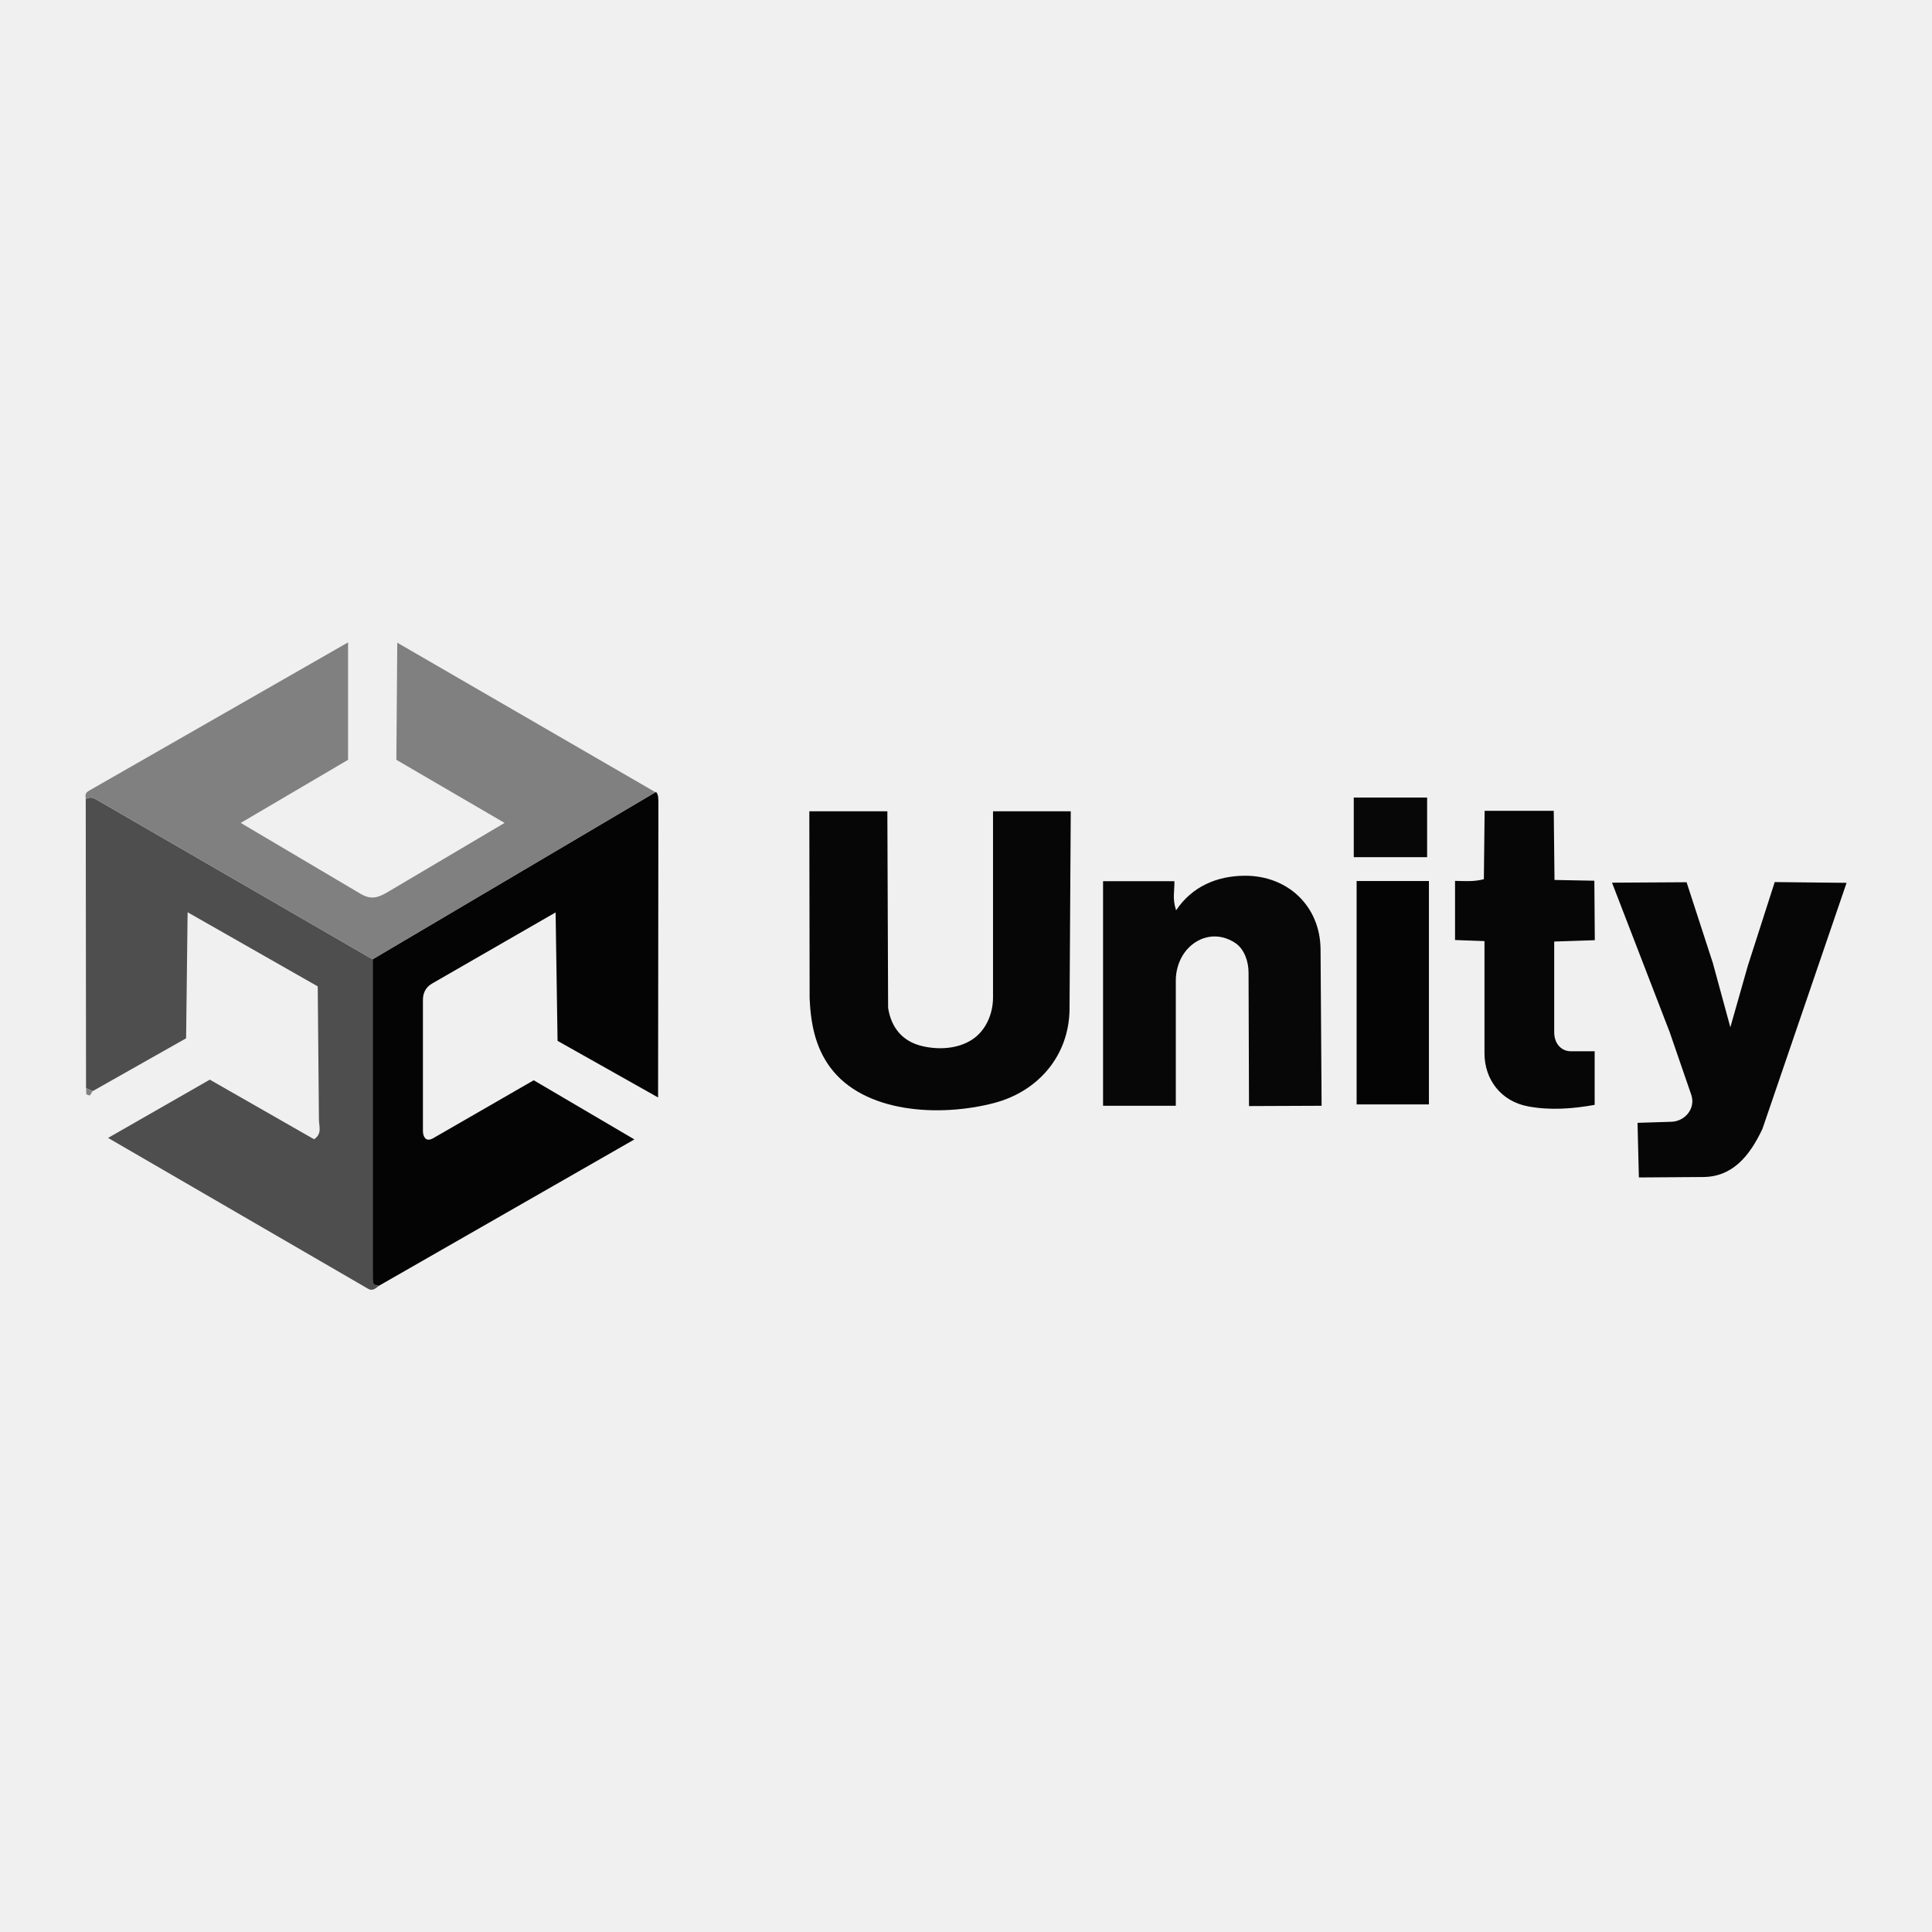
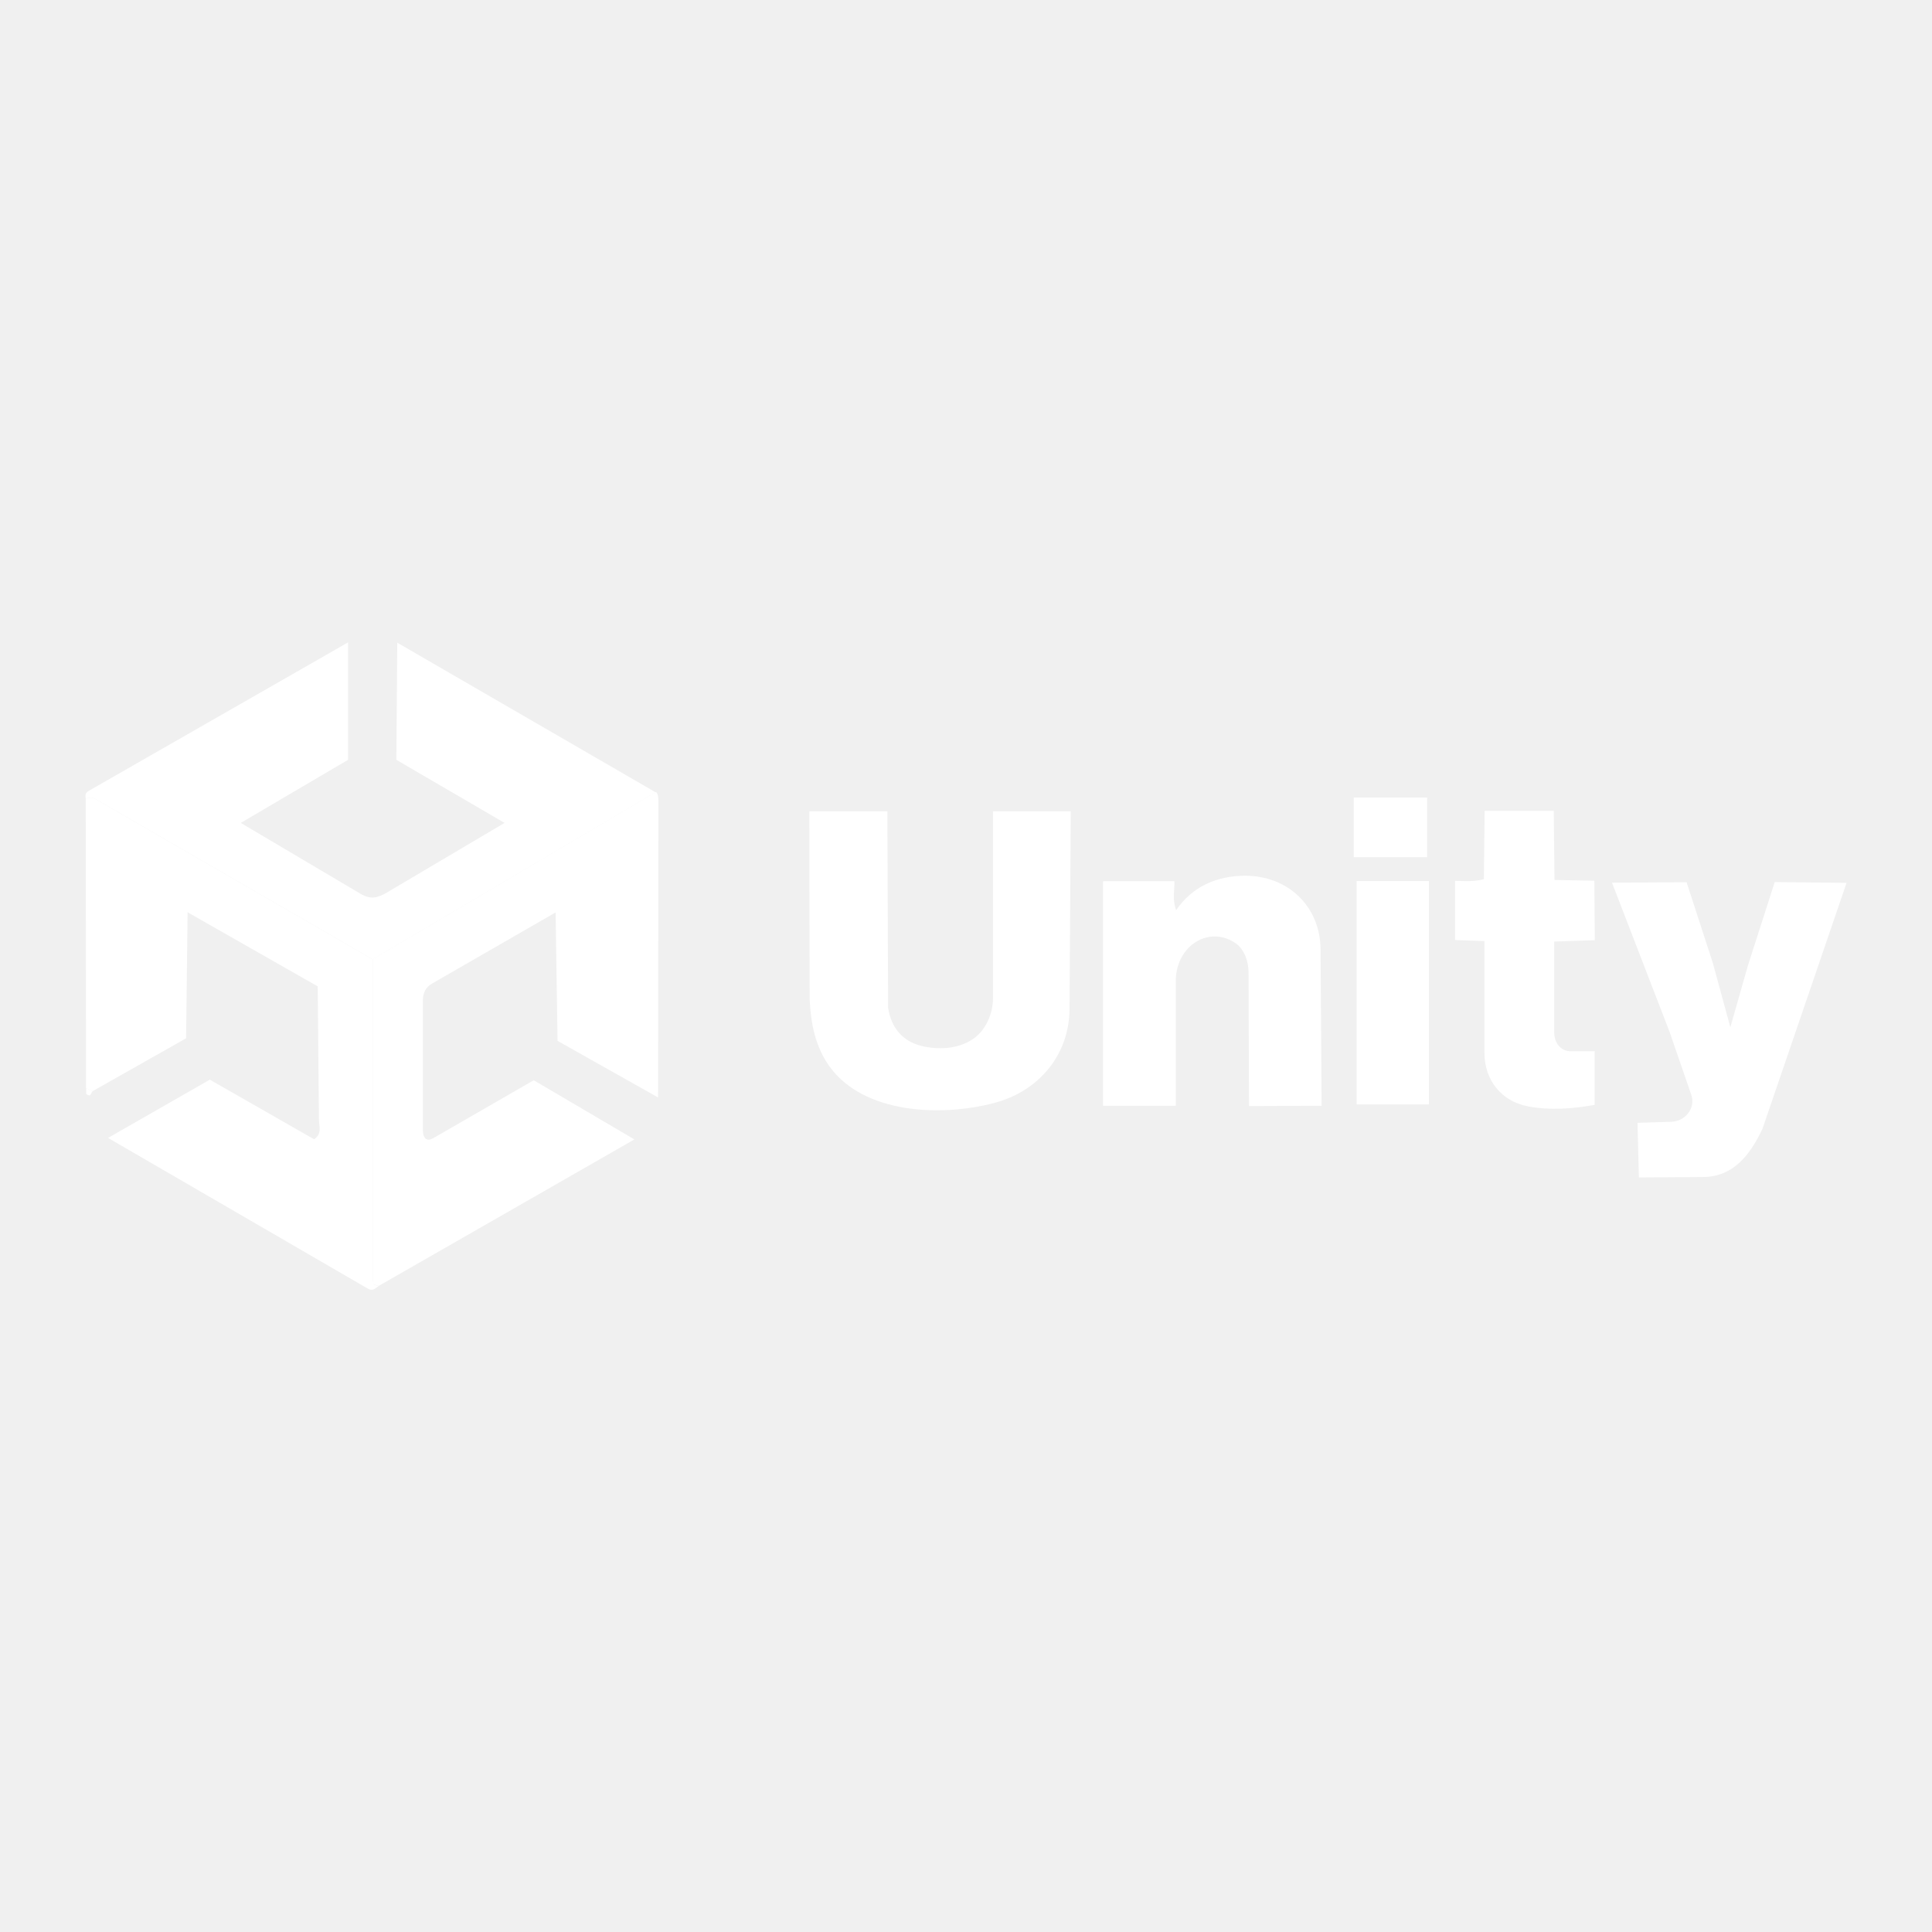
<svg xmlns="http://www.w3.org/2000/svg" id="Capa_1" data-name="Capa 1" viewBox="0 0 128 128">
  <defs>
    <style>
      .cls-1 {
-         fill: #4e4e4e;
-       }
- 
-       .cls-2 {
-         fill: #060606;
-       }
- 
-       .cls-3 {
-         fill: gray;
-       }
- 
-       .cls-4 {
-         fill: #040404;
-       }
- 
-       .cls-5 {
-         fill: #070707;
+         fill: #fff;
      }
    </style>
  </defs>
  <g>
    <g>
-       <path class="cls-2" d="M65.78,53.75h5.16s-.08,13.09-.08,13.09c-.02,3.08-2.06,5.47-5.01,6.24-3.61.94-8.61.67-10.85-2.37-.99-1.34-1.29-2.92-1.36-4.57l-.02-12.39h5.17s.05,13.02.05,13.02c.2,1.31.95,2.22,2.23,2.53,1.07.26,2.36.21,3.33-.42.91-.59,1.39-1.7,1.39-2.79v-12.34Z" />
-       <path class="cls-5" d="M79.77,62.15c-1.22.42-1.87,1.61-1.87,2.82v8.29s-4.82,0-4.82,0v-14.88s4.73,0,4.73,0c.01.65-.15,1.16.11,1.93,1.05-1.57,2.7-2.28,4.54-2.29,2.84-.02,5.01,2,5.03,4.88l.07,10.36-4.81.02-.03-8.84c0-.76-.29-1.54-.83-1.93s-1.34-.62-2.13-.35Z" />
-       <path class="cls-2" d="M116.77,74.78c-.85,1.82-2,3.19-3.93,3.2l-4.26.03-.09-3.62,2.25-.07c.9-.03,1.62-.89,1.31-1.79l-1.43-4.15-3.82-9.9,4.94-.03,1.74,5.35,1.16,4.26,1.16-4.08,1.78-5.54,4.76.05-5.57,16.29Z" />
-       <path class="cls-2" d="M105.65,69.68v3.52c-1.49.27-2.99.37-4.41.1-1.78-.33-2.89-1.76-2.89-3.53v-7.42s-1.95-.07-1.95-.07v-3.92c.61.01,1.22.07,1.91-.11l.05-4.53h4.58s.05,4.58.05,4.58l2.64.05.03,3.94-2.69.09v6.01c0,.69.41,1.25,1.1,1.26h1.6Z" />
-       <rect class="cls-4" x="89.88" y="58.37" width="4.79" height="14.8" />
-       <rect class="cls-5" x="89.87" y="52.53" width="4.86" height="3.95" transform="translate(-.18 .31)" />
+       <path class="cls-1" d="M65.78,53.75h5.16s-.08,13.09-.08,13.09c-.02,3.08-2.06,5.47-5.01,6.24-3.61.94-8.61.67-10.85-2.37-.99-1.34-1.29-2.92-1.36-4.57l-.02-12.39h5.17s.05,13.02.05,13.02c.2,1.31.95,2.22,2.23,2.53,1.07.26,2.36.21,3.33-.42.91-.59,1.39-1.7,1.39-2.79v-12.34Z" />
+       <path class="cls-1" d="M79.77,62.15c-1.22.42-1.87,1.61-1.87,2.82v8.29s-4.82,0-4.82,0v-14.88s4.73,0,4.73,0c.01.65-.15,1.16.11,1.93,1.05-1.57,2.7-2.28,4.54-2.29,2.84-.02,5.01,2,5.03,4.88l.07,10.36-4.81.02-.03-8.84c0-.76-.29-1.54-.83-1.93s-1.34-.62-2.13-.35Z" />
+       <path class="cls-1" d="M116.77,74.78c-.85,1.82-2,3.19-3.93,3.2l-4.26.03-.09-3.62,2.25-.07c.9-.03,1.62-.89,1.31-1.79l-1.43-4.15-3.82-9.9,4.94-.03,1.74,5.35,1.16,4.26,1.16-4.08,1.78-5.54,4.76.05-5.57,16.29Z" />
+       <path class="cls-1" d="M105.65,69.68v3.52c-1.49.27-2.99.37-4.41.1-1.78-.33-2.89-1.76-2.89-3.53v-7.42s-1.95-.07-1.95-.07v-3.92c.61.01,1.22.07,1.91-.11l.05-4.53h4.58s.05,4.58.05,4.58l2.64.05.03,3.94-2.69.09v6.01c0,.69.41,1.25,1.1,1.26h1.6Z" />
+       <rect class="cls-1" x="89.88" y="58.37" width="4.79" height="14.8" />
+       <rect class="cls-1" x="89.87" y="52.53" width="4.86" height="3.95" transform="translate(-.18 .31)" />
    </g>
    <g>
      <path class="cls-1" d="M24.69,63.56v21.14c0,.17.06.35.11.42.05.05.2.01.28.09-.15.09-.36.37-.7.17l-17.22-9.99,6.74-3.86,6.91,3.95c.55-.38.32-.85.32-1.33l-.08-8.8-8.62-4.91-.1,8.35-6.19,3.5-.44-.2-.02-19.14c.27-.17.44-.13.77.06l18.24,10.55Z" />
-       <path class="cls-4" d="M25.07,85.2c-.07-.08-.23-.04-.28-.09-.06-.06-.1-.25-.1-.42v-21.14s18.76-11.08,18.76-11.08c.18.1.17.53.17.69l-.02,19.55-6.66-3.75-.13-8.51-8.18,4.71c-.42.24-.61.62-.61,1.09v8.68c0,.23.07.4.16.49.12.12.3.11.5,0l6.68-3.85,6.67,3.92-16.95,9.71Z" />
-       <path class="cls-3" d="M43.45,52.48l-18.76,11.08-18.24-10.55c-.33-.19-.5-.23-.77-.06,0-.2-.1-.38.21-.56l17.17-9.83v7.78s-7.11,4.18-7.11,4.18l7.91,4.68c.7.42,1.15.3,1.81-.09l7.76-4.59-7.17-4.18.06-7.76,17.13,9.92Z" />
+       <path class="cls-1" d="M25.07,85.2c-.07-.08-.23-.04-.28-.09-.06-.06-.1-.25-.1-.42v-21.14s18.76-11.08,18.76-11.08c.18.1.17.53.17.69l-.02,19.55-6.66-3.75-.13-8.51-8.18,4.71c-.42.24-.61.62-.61,1.09v8.68c0,.23.07.4.16.49.12.12.3.11.5,0l6.68-3.85,6.67,3.92-16.95,9.71Z" />
+       <path class="cls-1" d="M43.45,52.48l-18.76,11.08-18.24-10.55c-.33-.19-.5-.23-.77-.06,0-.2-.1-.38.21-.56l17.17-9.83v7.78s-7.11,4.18-7.11,4.18l7.91,4.68c.7.42,1.15.3,1.81-.09l7.76-4.59-7.17-4.18.06-7.76,17.13,9.92Z" />
    </g>
  </g>
-   <path class="cls-3" d="M6.13,72.29l-.15.26c-.04.06-.26-.02-.27-.1v-.36s.42.2.42.2Z" />
+   <path class="cls-1" d="M6.13,72.29l-.15.26c-.04.06-.26-.02-.27-.1v-.36s.42.2.42.2Z" />
</svg>
